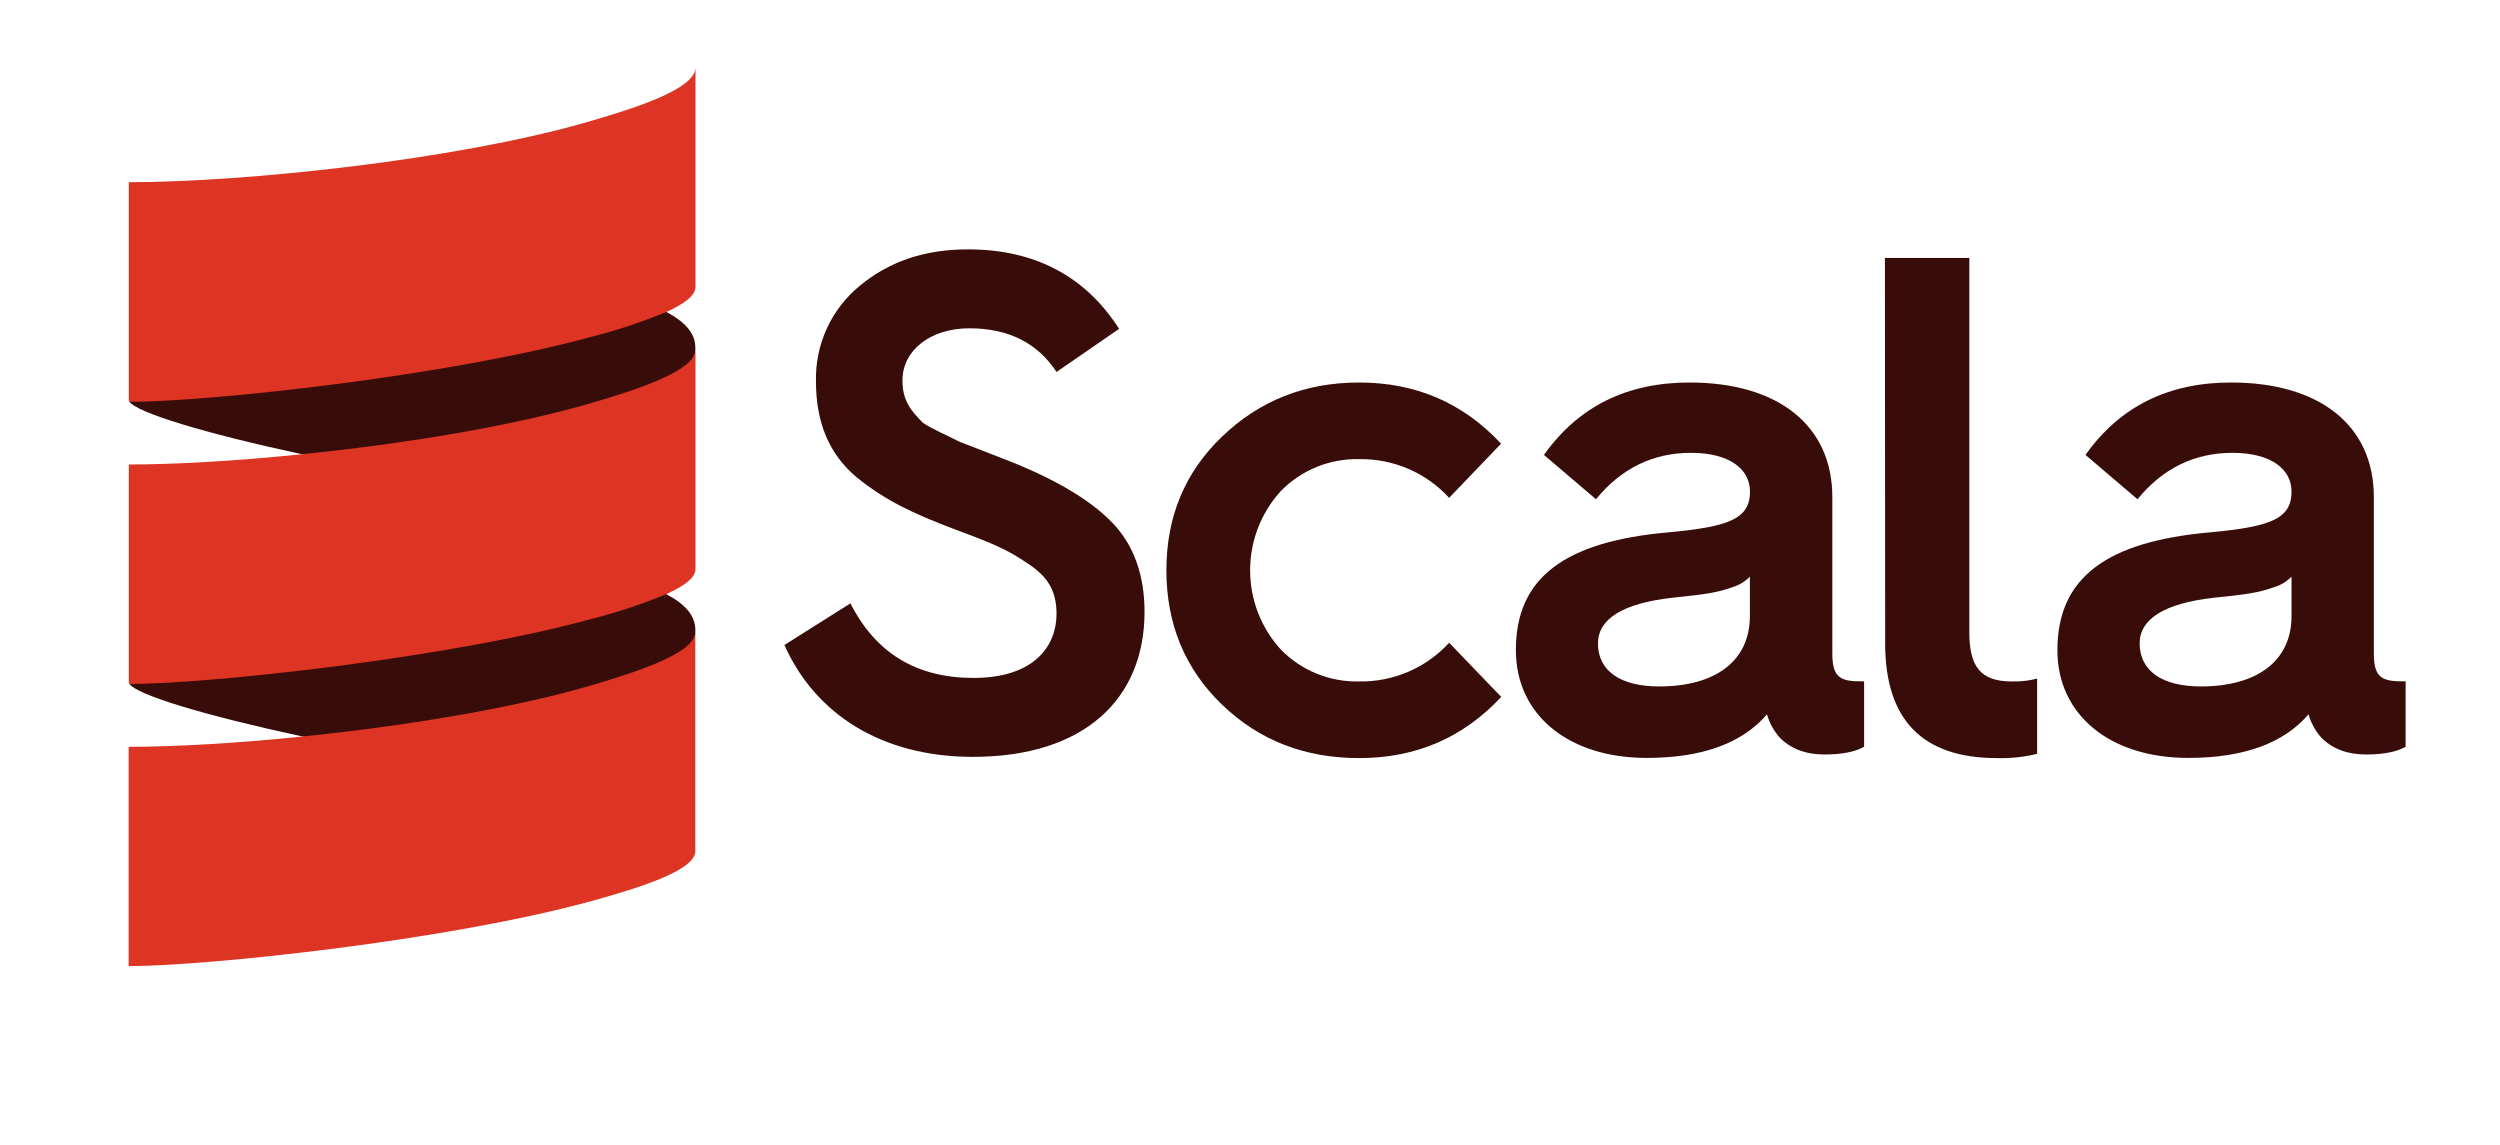
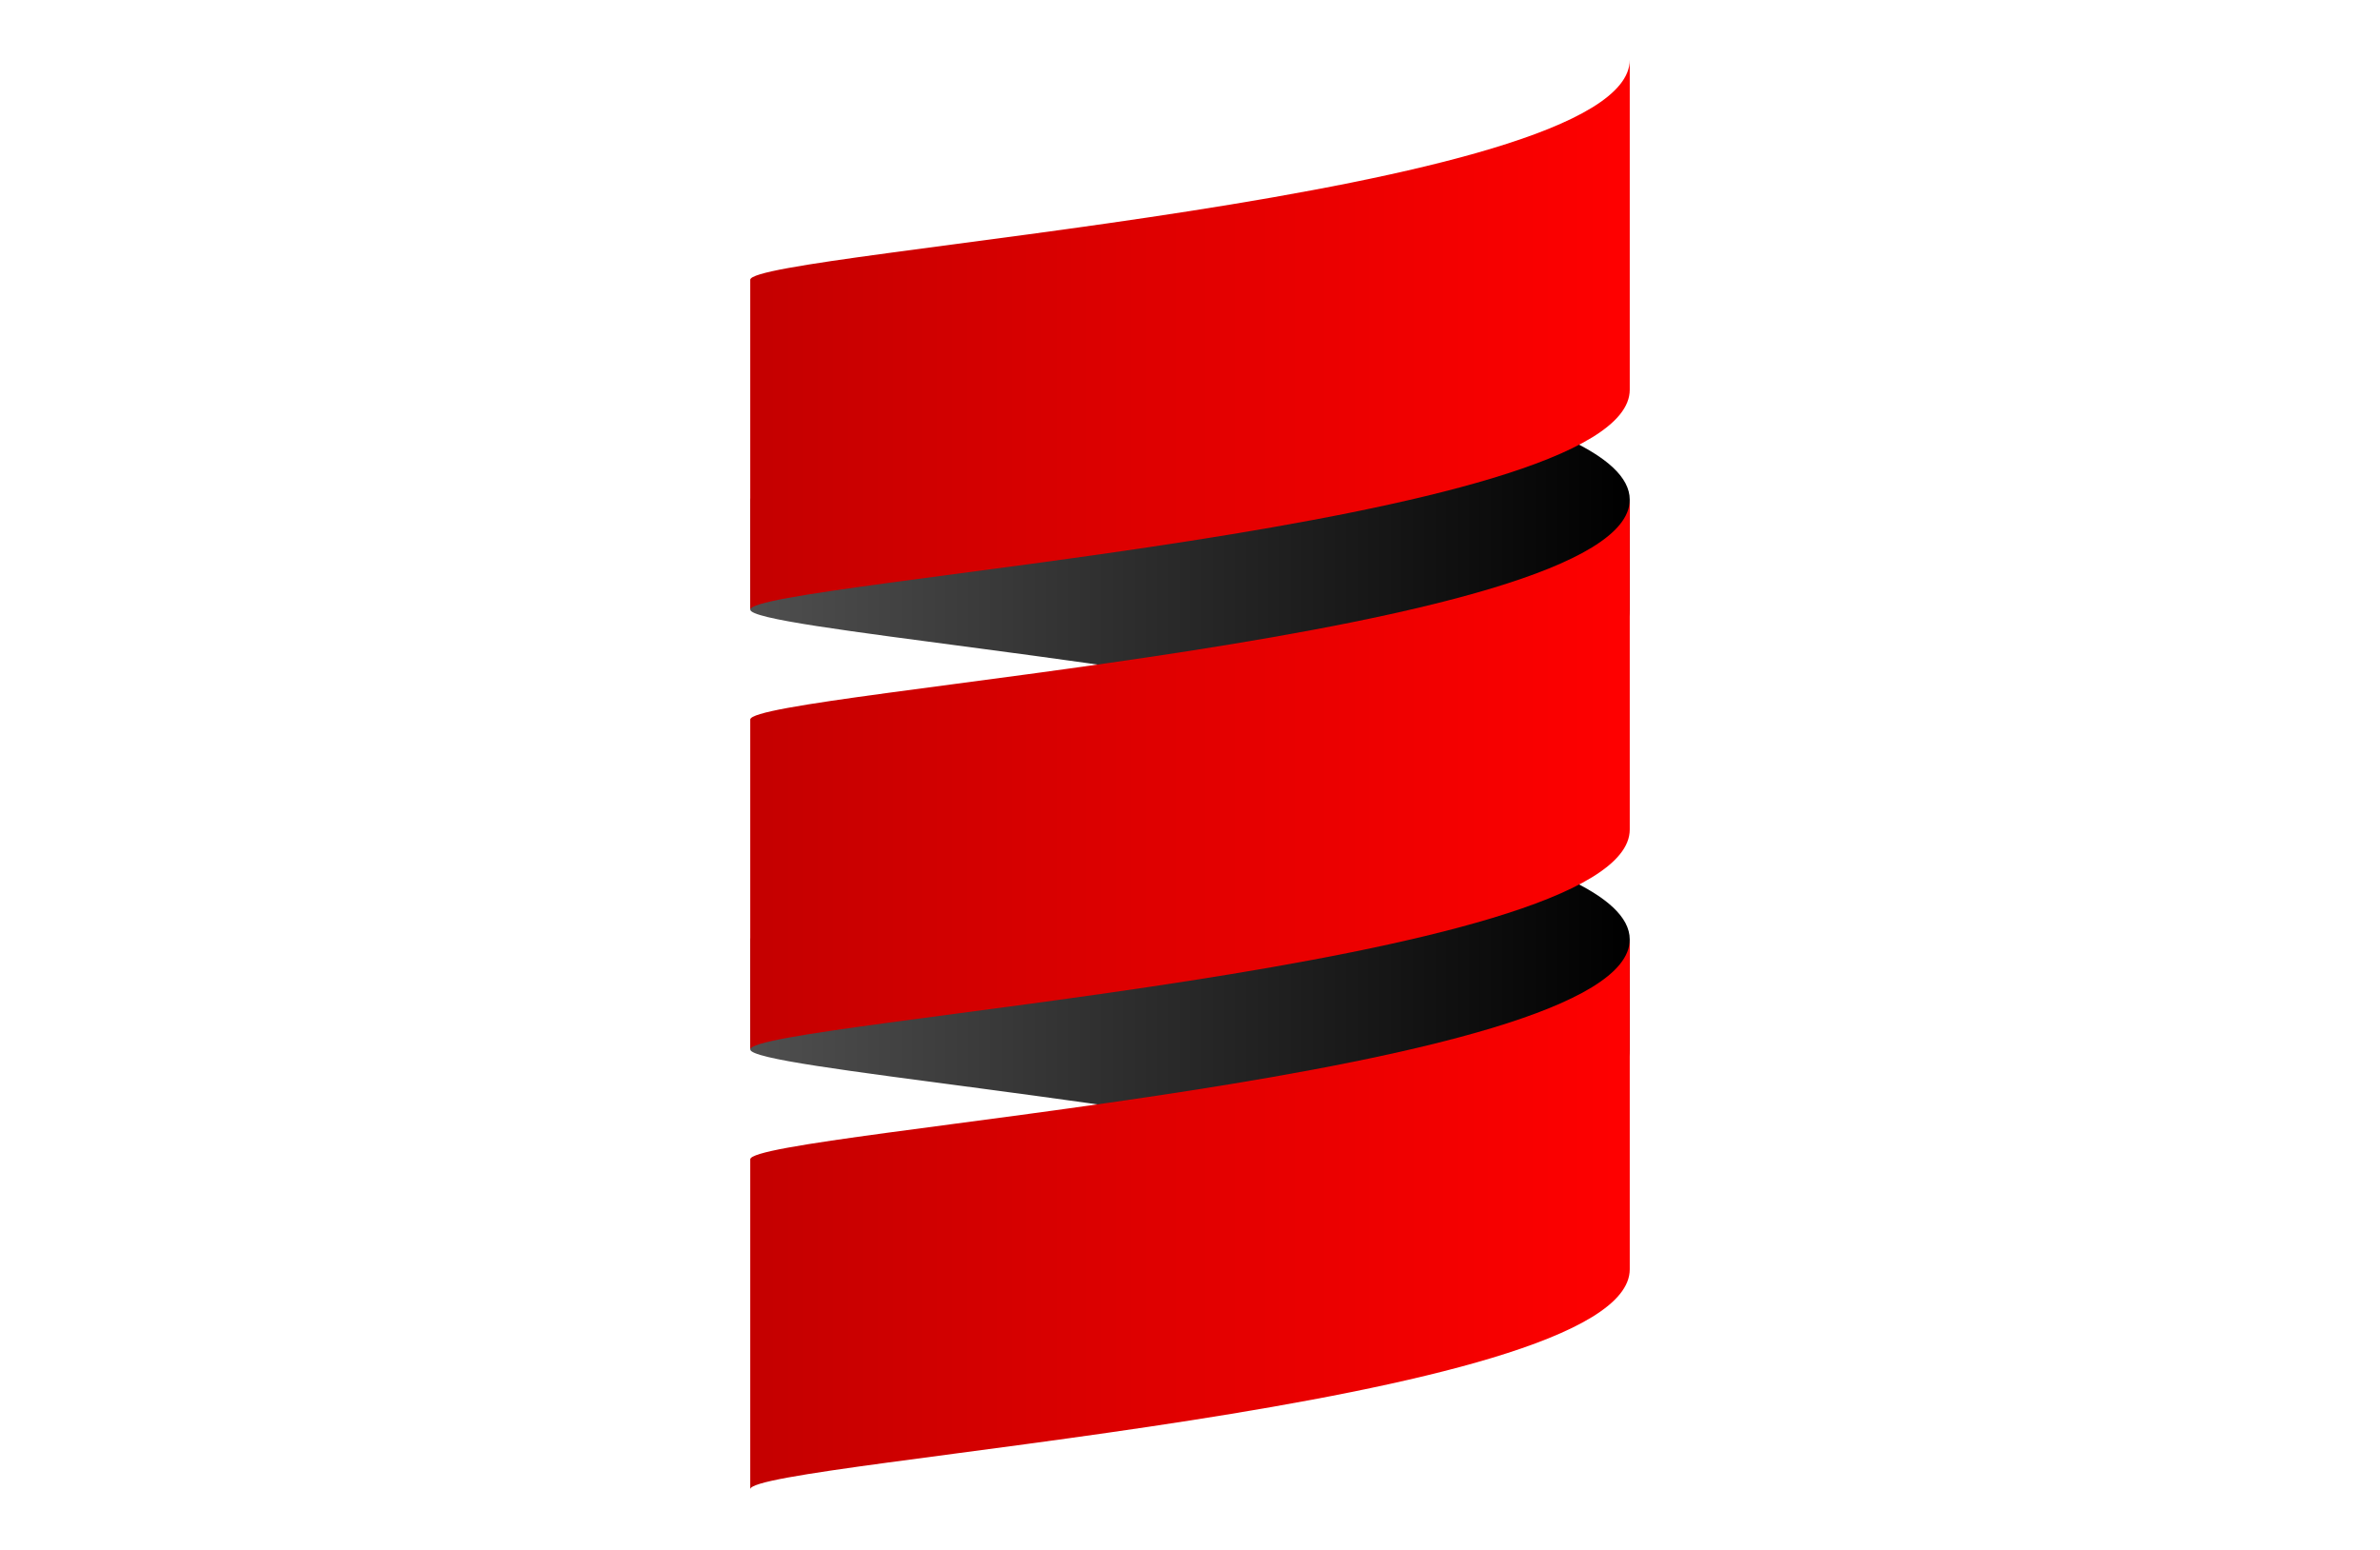
- <svg xmlns="http://www.w3.org/2000/svg" id="Layer_1" data-name="Layer 1" viewBox="0 0 590 270">
-   <path d="M200.7,142.39c6,11.79,15.6,17.6,29.05,17.6,14.44,0,19.59-7.64,19.59-15.11,0-5.15-1.83-8.63-6.64-11.79-4.82-3.32-8.3-4.81-16.93-8-10.63-4-16.77-7-23.41-12.29-6.64-5.48-9.79-13-9.79-22.74a28.28,28.28,0,0,1,10.29-22.58c7-5.81,15.44-8.63,25.56-8.63,15.77,0,27.72,6.31,35.69,18.76L249.34,87.78c-4.48-6.81-11.29-10.3-20.59-10.3-9.13,0-15.77,5.15-15.77,12.29,0,4.81,2,7.14,4.82,10,1.82,1.33,6.47,3.32,8.63,4.48l6,2.32,6.8,2.66c11,4.48,18.76,9.3,23.57,14.44s7.31,12.12,7.31,20.75c0,20.42-14.11,34.2-40.51,34.2-21.41,0-37.18-10-44.48-26.4Z" style="fill:#380d09" />
-   <path d="M354.25,104.71,342,117.49a28.14,28.14,0,0,0-21.24-9.13,25,25,0,0,0-18.43,7.47,27.76,27.76,0,0,0,0,37.52,25,25,0,0,0,18.43,7.47A28.14,28.14,0,0,0,342,151.69l12.29,12.78c-9,9.63-20.09,14.44-33.53,14.44-12.79,0-23.58-4.15-32.37-12.62s-13.12-19.09-13.12-31.7,4.32-23.08,13.12-31.54,19.58-12.78,32.37-12.78C334.16,90.27,345.28,95.08,354.25,104.71Z" style="fill:#380d09" />
-   <path d="M393.88,125.62C408,124.3,413,122.47,413,116c0-5.15-4.64-9.13-13.94-9.13q-13.44,0-22.41,10.95l-12.28-10.46c8.13-11.45,19.58-17.09,34.36-17.09,20.75,0,33.7,10,33.7,27.05v37c0,5.81,2.15,6.48,7,6.48h.5v15.43c-2,1.17-5.15,1.83-9.3,1.83-4.48,0-8-1.33-10.62-4a14.06,14.06,0,0,1-3-5.48c-5.81,6.8-15.27,10.29-28.39,10.29-18.42,0-30.87-10.13-30.87-25.4C357.7,136.41,369.15,127.78,393.88,125.62ZM391.56,162c13.28,0,21.41-6,21.41-16.6v-9.3a9.75,9.75,0,0,1-4.14,2.49c-3.82,1.33-6.31,1.66-14.28,2.49-11.62,1.33-17.43,5-17.43,10.79C377.12,158.33,382.43,162,391.56,162Z" style="fill:#380d09" />
-   <path d="M444.84,60.88h19.92V149.2c0,8.13,2.66,11.62,10,11.62a21.15,21.15,0,0,0,6-.67v17.76a35.56,35.56,0,0,1-9.47,1c-17.59,0-26.39-9-26.39-27.06Z" style="fill:#380d09" />
-   <path d="M521.71,125.62c14.11-1.32,19.09-3.15,19.09-9.62,0-5.15-4.64-9.13-13.94-9.13q-13.44,0-22.41,10.95l-12.28-10.46c8.13-11.45,19.58-17.09,34.36-17.09,20.75,0,33.7,10,33.7,27.05v37c0,5.81,2.15,6.48,7,6.48h.5v15.43c-2,1.17-5.15,1.83-9.3,1.83-4.48,0-8-1.33-10.62-4a13.94,13.94,0,0,1-3-5.48c-5.81,6.8-15.27,10.29-28.39,10.29-18.42,0-30.87-10.13-30.87-25.4C485.53,136.41,497,127.78,521.71,125.62ZM519.39,162c13.28,0,21.41-6,21.41-16.6v-9.3a9.73,9.73,0,0,1-4.15,2.49c-3.81,1.33-6.3,1.66-14.27,2.49-11.62,1.33-17.43,5-17.43,10.79C505,158.33,510.26,162,519.39,162Z" style="fill:#380d09" />
-   <path d="M30.55,94.83C32.4,97.38,48,102.19,71.27,107.2c23.27,4.46,47.47,22.07,66.29,16.64,12.73-3.68,26.54-36.47,26.54-41.34V82c0-3.4-2.55-6.13-6.88-8.4-17.75-9.07-21.11-12.41-27.69-10.6C95.37,72.43,35.06,67.61,30.55,94.83Z" style="fill:#380d09;fill-rule:evenodd" />
-   <path d="M30.55,161.41C32.4,164,48,168.77,71.27,173.79c26,4.74,48.61,20.19,67.44,14.75,12.73-3.68,25.39-34.58,25.39-39.46v-.48c0-3.39-2.55-6.13-6.88-8.39-13.54-7.2-31.43-15.13-38-13.32C85,136.3,39.26,138.37,30.55,161.41Z" style="fill:#380d09;fill-rule:evenodd" />
-   <path d="M30.36,109.14v.48h0A3.73,3.73,0,0,1,30.36,109.14Z" style="fill:#555;fill-rule:evenodd" />
-   <path d="M138.66,28.78C107.2,37.87,57.29,43,30.4,43h0V94.35a.8.8,0,0,0,.19.48c18.35,0,75-6,109.18-15.4a129,129,0,0,0,17.49-5.81c4.18-1.88,6.88-3.86,6.88-5.92V15.91C164.1,20.79,151.39,25.11,138.66,28.78Z" style="fill:#de3423;fill-rule:evenodd" />
-   <path d="M138.66,95.37c-18.83,5.43-44.24,9.47-67.39,11.83-15.54,1.59-30.06,2.42-40.87,2.42h0v51.31a.8.8,0,0,0,.19.48c18.35,0,75-6,109.18-15.39a130.38,130.38,0,0,0,17.49-5.81c4.18-1.89,6.88-3.86,6.88-5.92V82.5C164.1,87.37,151.39,91.69,138.66,95.37Z" style="fill:#de3423;fill-rule:evenodd" />
-   <path d="M138.66,162c-18.83,5.43-44.24,9.46-67.39,11.83-15.56,1.59-30.1,2.42-40.91,2.42V228c18.16,0,75.1-5.95,109.37-15.39,12.63-3.48,24.37-7.44,24.37-11.74V149.08C164.1,154,151.39,158.28,138.66,162Z" style="fill:#de3423;fill-rule:evenodd" />
+ <svg xmlns="http://www.w3.org/2000/svg" version="1.1" id="katman_1" x="0px" y="0px" viewBox="0 0 4162 2709.3" style="enable-background:new 0 0 4162 2709.3;" xml:space="preserve">
+   <style type="text/css">
+ 	.st0{fill:url(#SVGID_1_);}
+ 	.st1{fill:url(#SVGID_2_);}
+ 	.st2{fill:url(#SVGID_3_);}
+ 	.st3{fill:url(#SVGID_4_);}
+ 	.st4{fill:url(#SVGID_5_);}
+ </style>
+   <linearGradient id="SVGID_1_" gradientUnits="userSpaceOnUse" x1="1082.149" y1="2353.733" x2="1083.149" y2="2353.733" gradientTransform="matrix(1538 0 0 576.75 -1663034 -1355776.875)">
+     <stop offset="0" style="stop-color:#4F4F4F" />
+     <stop offset="1" style="stop-color:#000000" />
+   </linearGradient>
+   <path class="st0" d="M1312,1642.7v192.3c0,32.4,699.2,86.7,1154.7,192.3c220.1-51,383.3-114,383.3-192.3v-192.3  c0-78.2-163.2-141.2-383.3-192.3C2011.2,1556,1312,1610.3,1312,1642.7" />
+   <linearGradient id="SVGID_2_" gradientUnits="userSpaceOnUse" x1="1082.149" y1="2353.733" x2="1083.149" y2="2353.733" gradientTransform="matrix(1538 0 0 576.75 -1663034 -1356545.875)">
+     <stop offset="0" style="stop-color:#4F4F4F" />
+     <stop offset="1" style="stop-color:#000000" />
+   </linearGradient>
+   <path class="st1" d="M1312,873.7v192.2c0,32.4,699.2,86.7,1154.7,192.3c220.1-51,383.3-114,383.3-192.3V873.7  c0-78.2-163.2-141.2-383.3-192.3C2011.2,787,1312,841.3,1312,873.7" />
+   <linearGradient id="SVGID_3_" gradientUnits="userSpaceOnUse" x1="1082.149" y1="2353.907" x2="1083.149" y2="2353.907" gradientTransform="matrix(1538 0 0 961.25 -1663034 -2261338.5)">
+     <stop offset="0" style="stop-color:#C40000" />
+     <stop offset="1" style="stop-color:#FF0000" />
+   </linearGradient>
+   <path class="st2" d="M1312,1258.2v576.8c0-48.1,1538-144.2,1538-384.5V873.7C2850,1114,1312,1210.1,1312,1258.2" />
+   <linearGradient id="SVGID_4_" gradientUnits="userSpaceOnUse" x1="1082.149" y1="2353.907" x2="1083.149" y2="2353.907" gradientTransform="matrix(1538 0 0 961.25 -1663034 -2262107.5)">
+     <stop offset="0" style="stop-color:#C40000" />
+     <stop offset="1" style="stop-color:#FF0000" />
+   </linearGradient>
+   <path class="st3" d="M1312,489.2v576.8c0-48.1,1538-144.2,1538-384.5V104.7C2850,345,1312,441.1,1312,489.2" />
+   <linearGradient id="SVGID_5_" gradientUnits="userSpaceOnUse" x1="1082.149" y1="2353.907" x2="1083.149" y2="2353.907" gradientTransform="matrix(1538 0 0 961.25 -1663034 -2260569.5)">
+     <stop offset="0" style="stop-color:#C40000" />
+     <stop offset="1" style="stop-color:#FF0000" />
+   </linearGradient>
+   <path class="st4" d="M1312,2027.2v576.8c0-48.1,1538-144.2,1538-384.5v-576.8C2850,1883,1312,1979.1,1312,2027.2" />
</svg>
